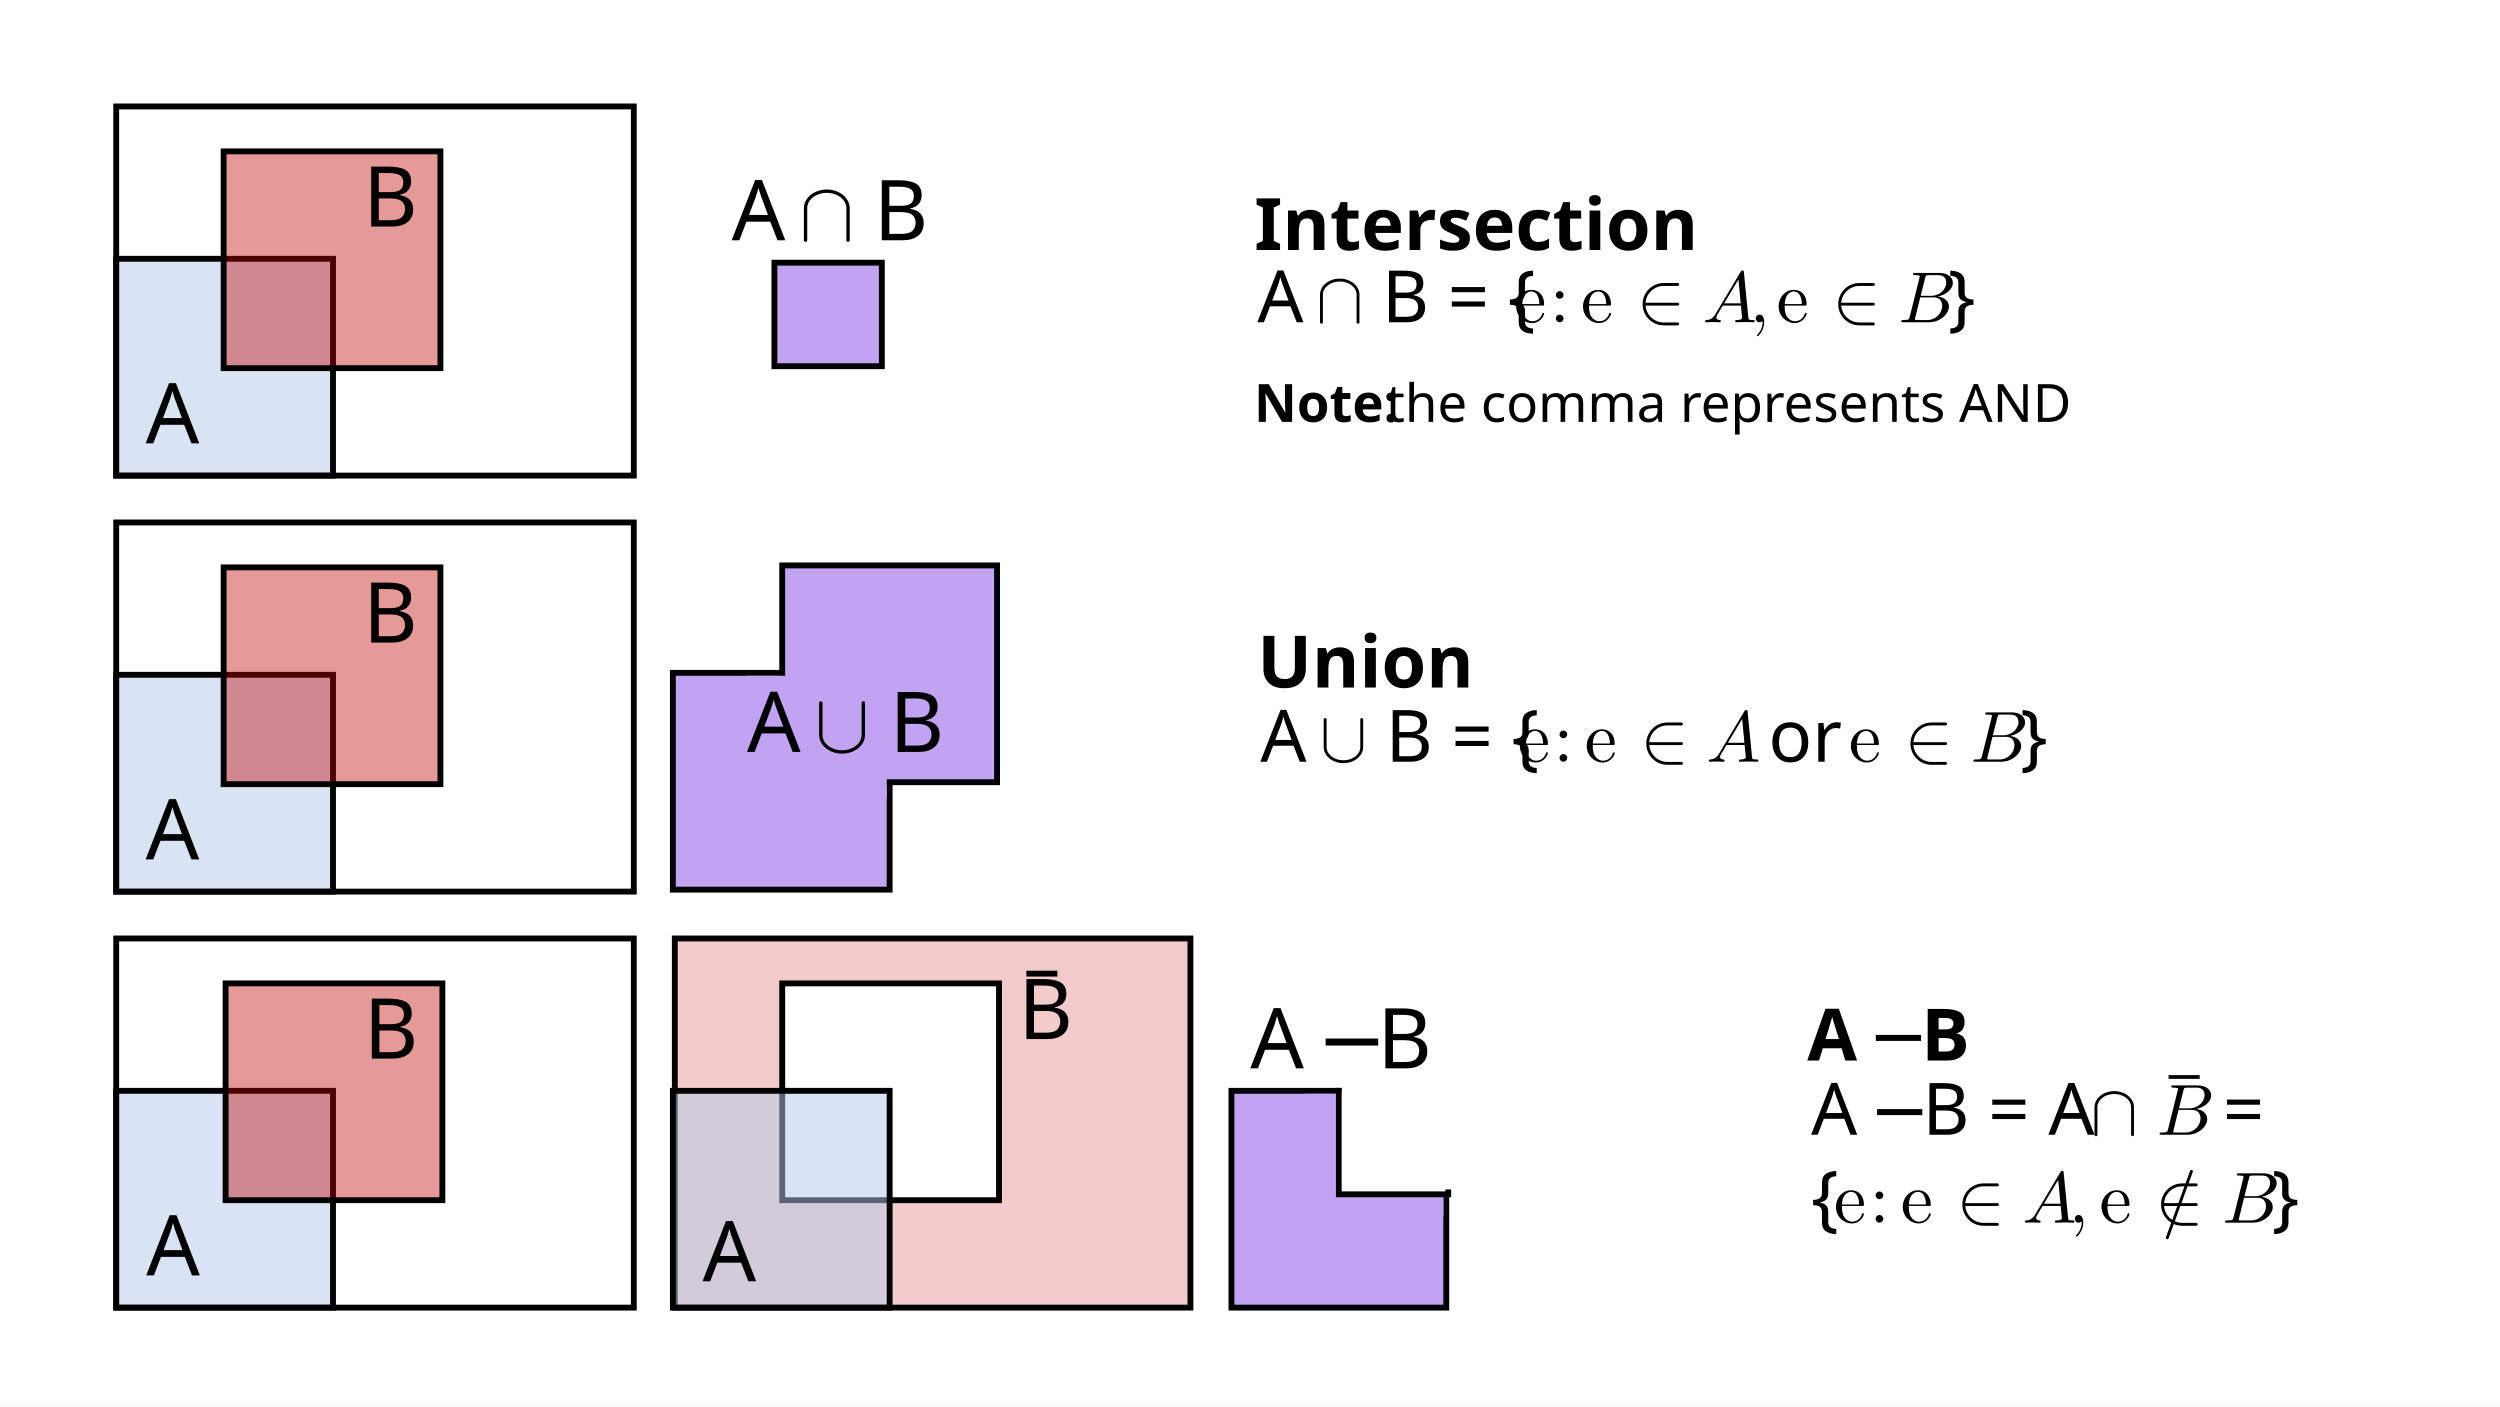
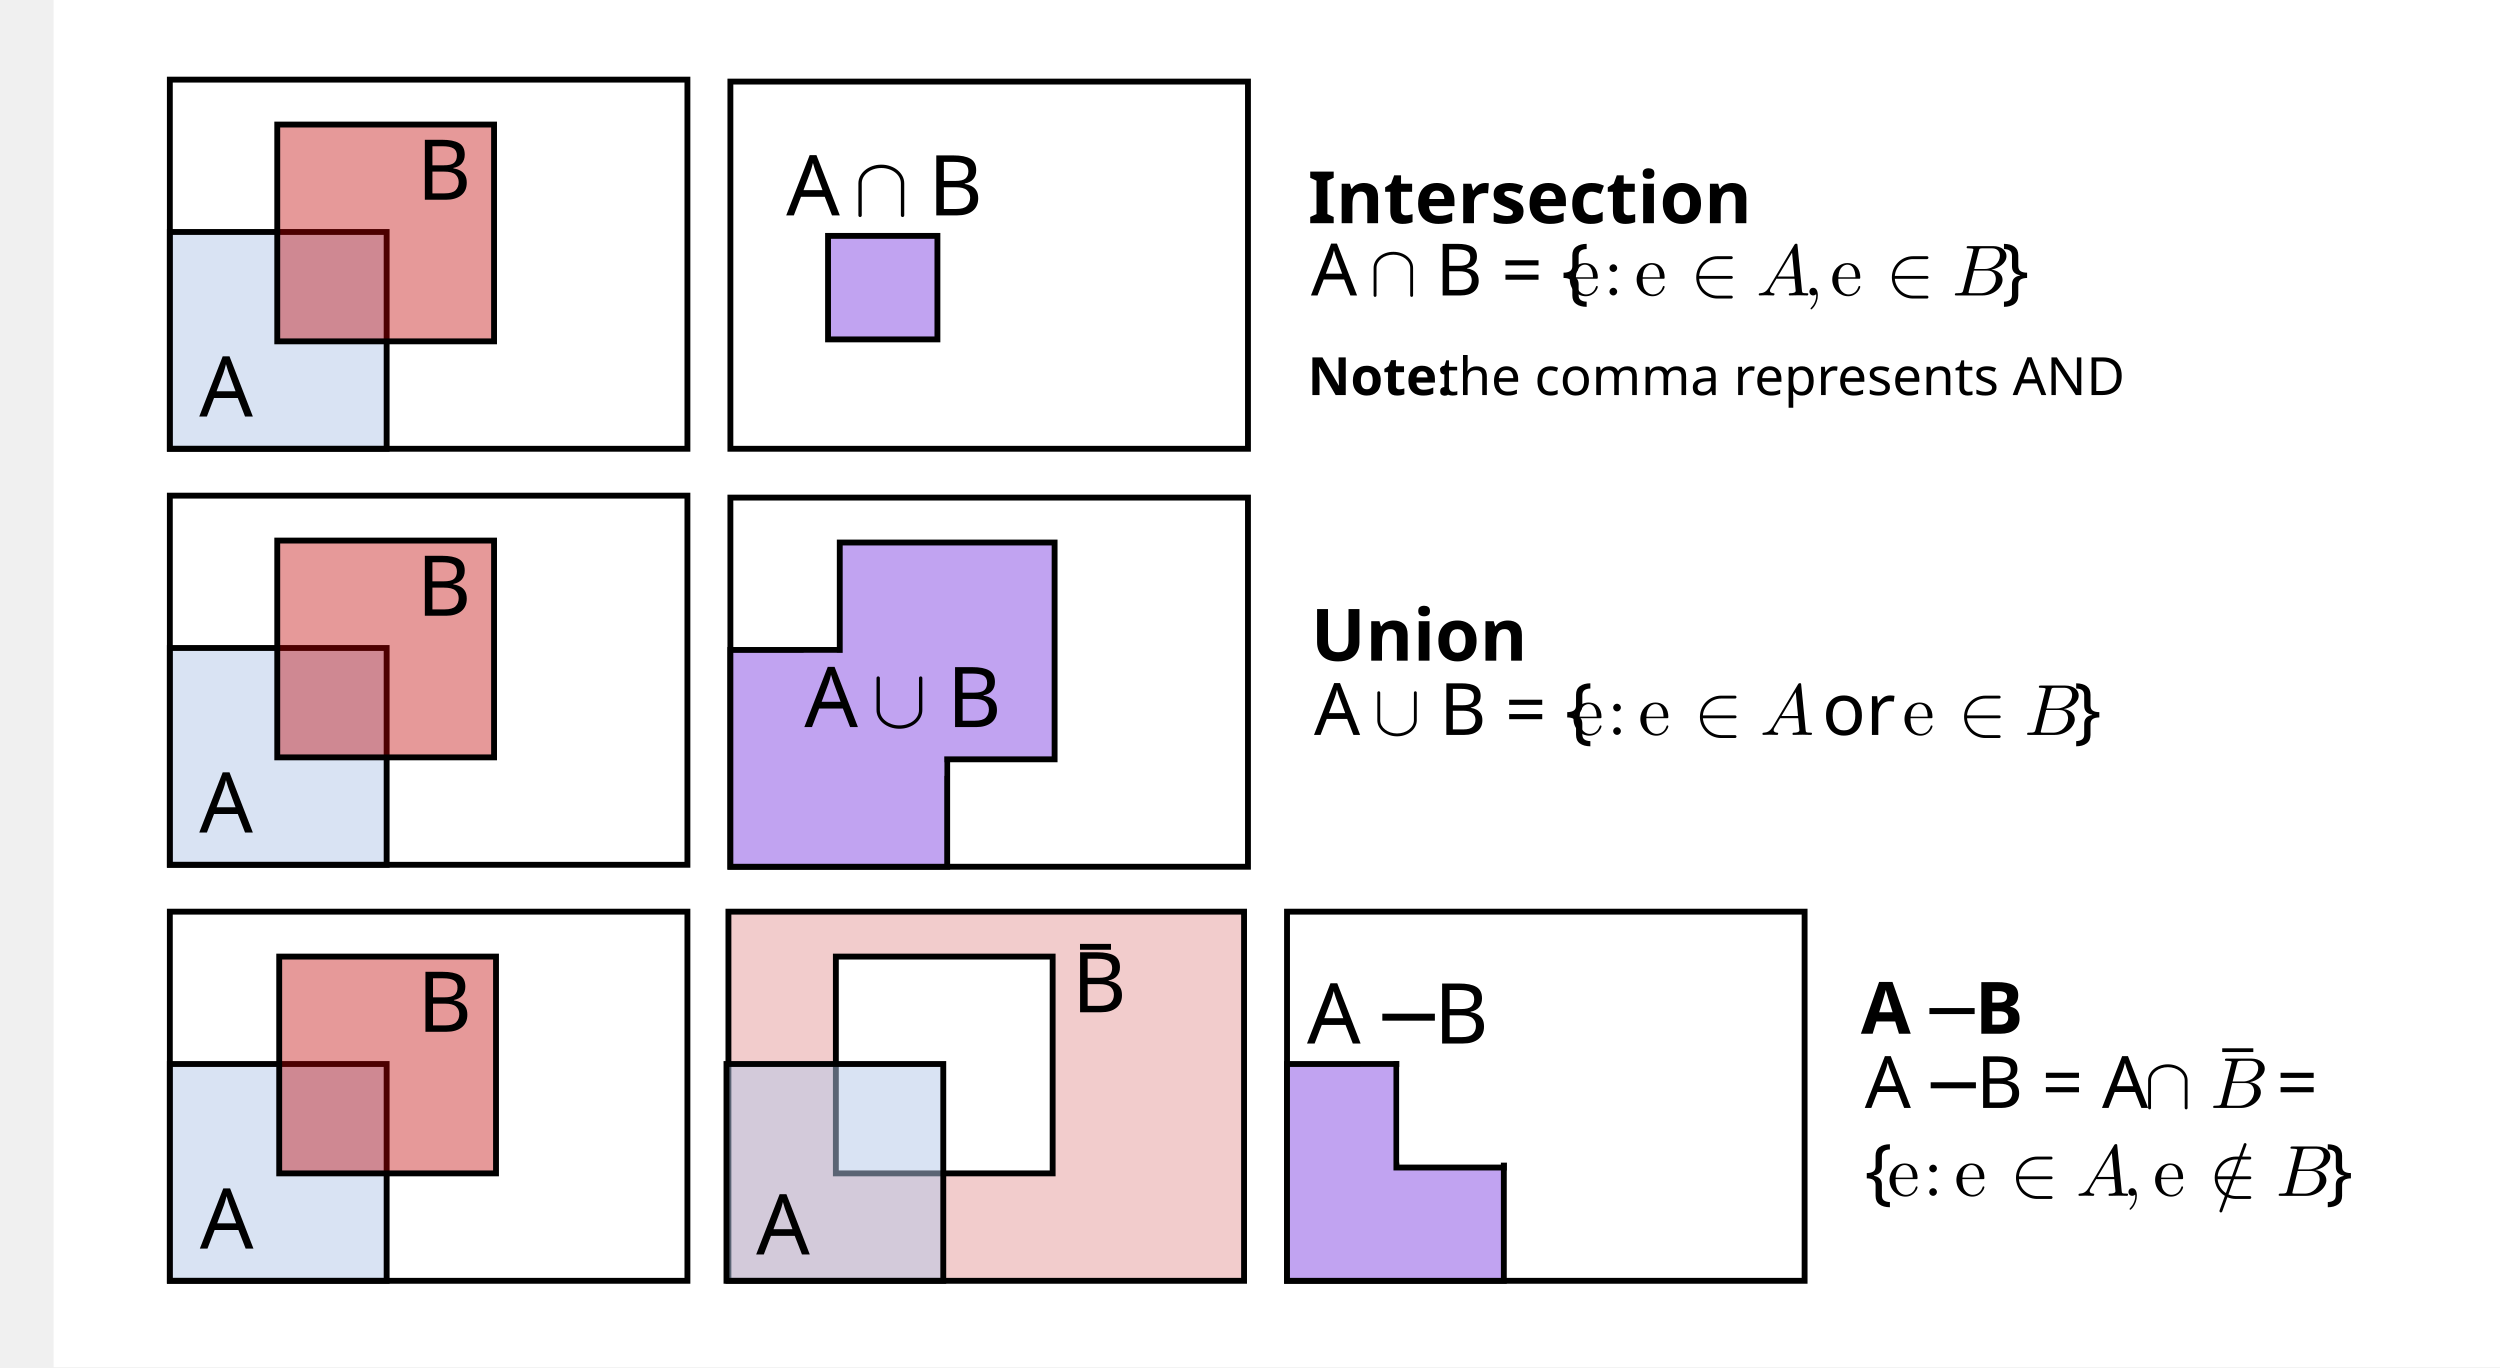
- <svg xmlns="http://www.w3.org/2000/svg" width="1280" height="720" overflow="hidden">
-   <defs>
+ <svg xmlns="http://www.w3.org/2000/svg" width="1280" height="700" overflow="hidden" version="1.1" id="svg213">
+   <defs id="defs5">
    <clipPath id="clip0">
-       <rect x="0" y="0" width="1280" height="720" />
+       <rect x="0" y="0" width="1280" height="720" id="rect2" />
    </clipPath>
  </defs>
-   <g clip-path="url(#clip0)">
-     <rect x="0" y="0" width="1280" height="720" fill="#FFFFFF" />
-     <rect x="345.5" y="480.5" width="264" height="189" stroke="#000000" stroke-width="3" stroke-miterlimit="8" fill="#C00000" fill-opacity="0.2" />
-     <rect x="400.5" y="503.5" width="111" height="111" stroke="#000000" stroke-width="3" stroke-miterlimit="8" fill="#FFFFFF" />
-     <text font-family="Calibri,Calibri_MSFontService,sans-serif" font-weight="400" font-size="43" transform="translate(521.367 532)">B</text>
-     <rect x="59.5" y="54.5" width="265" height="189" stroke="#000000" stroke-width="3" stroke-miterlimit="8" fill="#FFFFFF" />
-     <text font-family="Calibri,Calibri_MSFontService,sans-serif" font-weight="700" font-size="37" transform="translate(643.75 352)">Union</text>
-     <text font-family="Calibri,Calibri_MSFontService,sans-serif" font-weight="700" font-size="37" transform="translate(642.189 128)">Intersection</text>
-     <rect x="59.5" y="132.5" width="111" height="111" stroke="#000000" stroke-width="3" stroke-miterlimit="8" fill="#B4C7E7" fill-opacity="0.502" />
-     <rect x="114.5" y="77.5" width="111" height="111" stroke="#000000" stroke-width="3" stroke-miterlimit="8" fill="#C00000" fill-opacity="0.4" />
-     <text font-family="Calibri,Calibri_MSFontService,sans-serif" font-weight="400" font-size="43" transform="translate(74.5647 227)">A</text>
-     <text font-family="Calibri,Calibri_MSFontService,sans-serif" font-weight="400" font-size="43" transform="translate(185.894 116)">B</text>
-     <rect x="344.5" y="344.5" width="111" height="111" stroke="#000000" stroke-width="3" stroke-miterlimit="8" fill="#C1A3F1" />
-     <rect x="400.5" y="289.5" width="110" height="111" stroke="#000000" stroke-width="3" stroke-miterlimit="8" fill="#C1A3F1" />
-     <rect x="382" y="346" width="72" height="63" fill="#C1A3F1" />
-     <text font-family="Calibri,Calibri_MSFontService,sans-serif" font-weight="400" font-size="43" transform="translate(382.443 385)">A</text>
-     <text font-family="Cambria Math,Cambria Math_MSFontService,sans-serif" font-weight="400" font-size="43" transform="translate(416.776 385)">∪</text>
-     <text font-family="Calibri,Calibri_MSFontService,sans-serif" font-weight="400" font-size="43" transform="translate(455.443 385)">B</text>
-     <rect x="396.5" y="134.5" width="55" height="53" stroke="#000000" stroke-width="3" stroke-miterlimit="8" fill="#C1A3F1" />
-     <text font-family="Calibri,Calibri_MSFontService,sans-serif" font-weight="400" font-size="43" transform="translate(374.627 123)">A</text>
-     <text font-family="Cambria Math,Cambria Math_MSFontService,sans-serif" font-weight="400" font-size="43" transform="translate(408.961 123)">∩</text>
-     <text font-family="Cambria Math,Cambria Math_MSFontService,sans-serif" font-weight="400" font-size="43" transform="translate(437.961 123)" />
-     <text font-family="Calibri,Calibri_MSFontService,sans-serif" font-weight="400" font-size="43" transform="translate(447.294 123)">B</text>
-     <text font-family="Calibri,Calibri_MSFontService,sans-serif" font-weight="400" font-size="37" transform="translate(645.311 390)">A</text>
-     <text font-family="Cambria Math,Cambria Math_MSFontService,sans-serif" font-weight="400" font-size="37" transform="translate(675.478 390)">∪</text>
-     <text font-family="Calibri,Calibri_MSFontService,sans-serif" font-weight="400" font-size="37" transform="translate(709.478 390)">B = {</text>
-     <text font-family="Cambria Math,Cambria Math_MSFontService,sans-serif" font-weight="400" font-size="37" transform="translate(777.144 390)">e</text>
-     <text font-family="Cambria Math,Cambria Math_MSFontService,sans-serif" font-weight="400" font-size="37" transform="translate(795.311 390)">:</text>
-     <text font-family="Cambria Math,Cambria Math_MSFontService,sans-serif" font-weight="400" font-size="37" transform="translate(811.364 390)">e</text>
-     <text font-family="Cambria Math,Cambria Math_MSFontService,sans-serif" font-weight="400" font-size="37" transform="translate(839.904 390)">∈</text>
-     <text font-family="Cambria Math,Cambria Math_MSFontService,sans-serif" font-weight="400" font-size="37" transform="translate(873.611 390)">𝐴</text>
-     <text font-family="Cambria Math,Cambria Math_MSFontService,sans-serif" font-weight="400" font-size="37" transform="translate(897.278 390)" />
-     <text font-family="Calibri,Calibri_MSFontService,sans-serif" font-weight="400" font-size="37" transform="translate(905.444 390)">or</text>
-     <text font-family="Calibri,Calibri_MSFontService,sans-serif" font-weight="400" font-size="37" transform="translate(938.111 390)" />
-     <text font-family="Cambria Math,Cambria Math_MSFontService,sans-serif" font-weight="400" font-size="37" transform="translate(946.611 390)">e</text>
-     <text font-family="Cambria Math,Cambria Math_MSFontService,sans-serif" font-weight="400" font-size="37" transform="translate(975.151 390)">∈</text>
-     <text font-family="Cambria Math,Cambria Math_MSFontService,sans-serif" font-weight="400" font-size="37" transform="translate(1008.86 390)">𝐵</text>
-     <text font-family="Calibri,Calibri_MSFontService,sans-serif" font-weight="400" font-size="37" transform="translate(1034.36 390)">}</text>
-     <text font-family="Calibri,Calibri_MSFontService,sans-serif" font-weight="400" font-size="37" transform="translate(643.75 165)">A</text>
-     <text font-family="Cambria Math,Cambria Math_MSFontService,sans-serif" font-weight="400" font-size="37" transform="translate(665.417 165)" />
-     <text font-family="Cambria Math,Cambria Math_MSFontService,sans-serif" font-weight="400" font-size="37" transform="translate(673.583 165)">∩</text>
-     <text font-family="Calibri,Calibri_MSFontService,sans-serif" font-weight="400" font-size="37" transform="translate(707.583 165)">B = {</text>
-     <text font-family="Cambria Math,Cambria Math_MSFontService,sans-serif" font-weight="400" font-size="37" transform="translate(775.25 165)">e</text>
-     <text font-family="Cambria Math,Cambria Math_MSFontService,sans-serif" font-weight="400" font-size="37" transform="translate(793.417 165)">:</text>
-     <text font-family="Cambria Math,Cambria Math_MSFontService,sans-serif" font-weight="400" font-size="37" transform="translate(809.47 165)">e</text>
-     <text font-family="Cambria Math,Cambria Math_MSFontService,sans-serif" font-weight="400" font-size="37" transform="translate(838.01 165)">∈</text>
-     <text font-family="Cambria Math,Cambria Math_MSFontService,sans-serif" font-weight="400" font-size="37" transform="translate(871.717 165)">𝐴</text>
-     <text font-family="Cambria Math,Cambria Math_MSFontService,sans-serif" font-weight="400" font-size="37" transform="translate(895.75 165)">,</text>
-     <text font-family="Cambria Math,Cambria Math_MSFontService,sans-serif" font-weight="400" font-size="37" transform="translate(909.637 165)">e</text>
-     <text font-family="Cambria Math,Cambria Math_MSFontService,sans-serif" font-weight="400" font-size="37" transform="translate(938.177 165)">∈</text>
-     <text font-family="Cambria Math,Cambria Math_MSFontService,sans-serif" font-weight="400" font-size="37" transform="translate(971.883 165)">𝐵</text>
-     <text font-family="Calibri,Calibri_MSFontService,sans-serif" font-weight="400" font-size="37" transform="translate(997.383 165)">}</text>
-     <text font-family="Calibri,Calibri_MSFontService,sans-serif" font-weight="700" font-size="27" transform="translate(642.044 216)">Note:</text>
-     <text font-family="Calibri,Calibri_MSFontService,sans-serif" font-weight="400" font-size="27" transform="translate(709.551 216)">the comma represents AND</text>
-     <text font-family="Calibri,Calibri_MSFontService,sans-serif" font-weight="700" font-size="37" transform="translate(925.315 543)">A</text>
-     <text font-family="Calibri,Calibri_MSFontService,sans-serif" font-weight="400" font-size="37" transform="translate(956.482 543)">−</text>
-     <text font-family="Calibri,Calibri_MSFontService,sans-serif" font-weight="700" font-size="37" transform="translate(983.648 543)">B</text>
-     <rect x="630.5" y="558.5" width="110" height="111" stroke="#000000" stroke-width="3" stroke-miterlimit="8" fill="#C1A3F1" />
-     <rect x="668" y="560" width="71" height="63" fill="#C1A3F1" />
-     <text font-family="Calibri,Calibri_MSFontService,sans-serif" font-weight="400" font-size="37" transform="translate(927.297 581)">A</text>
-     <text font-family="Cambria Math,Cambria Math_MSFontService,sans-serif" font-weight="400" font-size="37" transform="translate(948.963 581)" />
-     <text font-family="Calibri,Calibri_MSFontService,sans-serif" font-weight="400" font-size="37" transform="translate(957.13 581)">−</text>
-     <text font-family="Calibri,Calibri_MSFontService,sans-serif" font-weight="400" font-size="37" transform="translate(984.297 581)">B = A</text>
-     <text font-family="Cambria Math,Cambria Math_MSFontService,sans-serif" font-weight="400" font-size="37" transform="translate(1061.96 581)" />
-     <text font-family="Cambria Math,Cambria Math_MSFontService,sans-serif" font-weight="400" font-size="37" transform="translate(1070.13 581)">∩</text>
-     <text font-family="Cambria Math,Cambria Math_MSFontService,sans-serif" font-weight="400" font-size="37" transform="translate(1104.13 581)">𝐵</text>
-     <path d="M15.916-21.625 0-21.625 0-23.541 15.916-23.541Z" transform="translate(1110.32 574)" />
-     <text fill="#000000" fill-opacity="0" font-family="Arial,Arial_MSFontService,sans-serif" font-size="1.915" y="-21.865">ത</text>
-     <text font-family="Calibri,Calibri_MSFontService,sans-serif" font-weight="400" font-size="37" transform="translate(1138.13 581)">=</text>
-     <text font-family="Calibri,Calibri_MSFontService,sans-serif" font-weight="400" font-size="37" transform="translate(927.297 626)">{</text>
-     <text font-family="Cambria Math,Cambria Math_MSFontService,sans-serif" font-weight="400" font-size="37" transform="translate(938.963 626)">e</text>
-     <text font-family="Cambria Math,Cambria Math_MSFontService,sans-serif" font-weight="400" font-size="37" transform="translate(957.13 626)">:</text>
-     <text font-family="Cambria Math,Cambria Math_MSFontService,sans-serif" font-weight="400" font-size="37" transform="translate(973.183 626)">e</text>
-     <text font-family="Cambria Math,Cambria Math_MSFontService,sans-serif" font-weight="400" font-size="37" transform="translate(1001.72 626)">∈</text>
-     <text font-family="Cambria Math,Cambria Math_MSFontService,sans-serif" font-weight="400" font-size="37" transform="translate(1035.43 626)">𝐴</text>
-     <text font-family="Cambria Math,Cambria Math_MSFontService,sans-serif" font-weight="400" font-size="37" transform="translate(1059.1 626)">,</text>
-     <text font-family="Cambria Math,Cambria Math_MSFontService,sans-serif" font-weight="400" font-size="37" transform="translate(1066.76 626)" />
-     <text font-family="Cambria Math,Cambria Math_MSFontService,sans-serif" font-weight="400" font-size="37" transform="translate(1074.93 626)">e</text>
-     <text font-family="Cambria Math,Cambria Math_MSFontService,sans-serif" font-weight="400" font-size="37" transform="translate(1103.47 626)">∉</text>
-     <text font-family="Cambria Math,Cambria Math_MSFontService,sans-serif" font-weight="400" font-size="37" transform="translate(1137.68 626)">𝐵</text>
-     <text font-family="Calibri,Calibri_MSFontService,sans-serif" font-weight="400" font-size="37" transform="translate(1163.18 626)">}</text>
-     <rect x="685.5" y="558.5" width="56" height="53" stroke="#000000" stroke-width="3" stroke-miterlimit="8" fill="#FFFFFF" />
-     <text font-family="Calibri,Calibri_MSFontService,sans-serif" font-weight="400" font-size="43" transform="translate(640.151 547)">A</text>
-     <text font-family="Cambria Math,Cambria Math_MSFontService,sans-serif" font-weight="400" font-size="43" transform="translate(664.818 547)" />
-     <text font-family="Calibri,Calibri_MSFontService,sans-serif" font-weight="400" font-size="43" transform="translate(674.151 547)">−</text>
-     <text font-family="Calibri,Calibri_MSFontService,sans-serif" font-weight="400" font-size="43" transform="translate(705.151 547)">B</text>
-     <rect x="59.5" y="267.5" width="265" height="189" stroke="#000000" stroke-width="3" stroke-miterlimit="8" fill="#FFFFFF" />
-     <rect x="59.5" y="345.5" width="111" height="111" stroke="#000000" stroke-width="3" stroke-miterlimit="8" fill="#B4C7E7" fill-opacity="0.502" />
-     <rect x="114.5" y="290.5" width="111" height="111" stroke="#000000" stroke-width="3" stroke-miterlimit="8" fill="#C00000" fill-opacity="0.4" />
-     <text font-family="Calibri,Calibri_MSFontService,sans-serif" font-weight="400" font-size="43" transform="translate(74.5646 440)">A</text>
-     <text font-family="Calibri,Calibri_MSFontService,sans-serif" font-weight="400" font-size="43" transform="translate(185.894 329)">B</text>
-     <rect x="59.5" y="480.5" width="265" height="189" stroke="#000000" stroke-width="3" stroke-miterlimit="8" fill="#FFFFFF" />
-     <rect x="59.5" y="558.5" width="111" height="111" stroke="#000000" stroke-width="3" stroke-miterlimit="8" fill="#B4C7E7" fill-opacity="0.502" />
-     <rect x="115.5" y="503.5" width="111" height="111" stroke="#000000" stroke-width="3" stroke-miterlimit="8" fill="#C00000" fill-opacity="0.4" />
-     <text font-family="Calibri,Calibri_MSFontService,sans-serif" font-weight="400" font-size="43" transform="translate(74.8686 653)">A</text>
-     <text font-family="Calibri,Calibri_MSFontService,sans-serif" font-weight="400" font-size="43" transform="translate(186.198 542)">B</text>
-     <path d="M525.5 498.5 541.374 498.5" stroke="#000000" stroke-width="3" stroke-miterlimit="8" fill="none" fill-rule="evenodd" />
-     <rect x="344.5" y="558.5" width="111" height="111" stroke="#000000" stroke-width="3" stroke-miterlimit="8" fill="#B4C7E7" fill-opacity="0.502" />
-     <text font-family="Calibri,Calibri_MSFontService,sans-serif" font-weight="400" font-size="43" transform="translate(359.707 656)">A</text>
-     <rect x="687" y="548" width="67" height="61" fill="#FFFFFF" />
+   <g clip-path="url(#clip0)" id="g211" transform="translate(27.45763,-13.72881)">
+     <rect x="0" y="0" width="1280" height="720" fill="#ffffff" id="rect7" />
+     <rect x="346.5" y="268.5" width="265" height="189" stroke="#000000" stroke-width="3" stroke-miterlimit="8" fill="#ffffff" id="rect9" />
+     <rect x="345.5" y="480.5" width="264" height="189" stroke="#000000" stroke-width="3" stroke-miterlimit="8" fill="#c00000" fill-opacity="0.2" id="rect11" />
+     <rect x="400.5" y="503.5" width="111" height="111" stroke="#000000" stroke-width="3" stroke-miterlimit="8" fill="#ffffff" id="rect13" />
+     <text font-family="Calibri, Calibri_MSFontService, sans-serif" font-weight="400" font-size="43px" transform="translate(521.367,532)" id="text15">B</text>
+     <rect x="59.5" y="54.5" width="265" height="189" stroke="#000000" stroke-width="3" stroke-miterlimit="8" fill="#ffffff" id="rect17" />
+     <text font-family="Calibri, Calibri_MSFontService, sans-serif" font-weight="700" font-size="37px" transform="translate(643.75,352)" id="text19">Union</text>
+     <text font-family="Calibri, Calibri_MSFontService, sans-serif" font-weight="700" font-size="37px" transform="translate(642.189,128)" id="text21">Intersection</text>
+     <rect x="59.5" y="132.5" width="111" height="111" stroke="#000000" stroke-width="3" stroke-miterlimit="8" fill="#b4c7e7" fill-opacity="0.502" id="rect23" />
+     <rect x="114.5" y="77.5" width="111" height="111" stroke="#000000" stroke-width="3" stroke-miterlimit="8" fill="#c00000" fill-opacity="0.4" id="rect25" />
+     <text font-family="Calibri, Calibri_MSFontService, sans-serif" font-weight="400" font-size="43px" transform="translate(74.5647,227)" id="text27">A</text>
+     <text font-family="Calibri, Calibri_MSFontService, sans-serif" font-weight="400" font-size="43px" transform="translate(185.894,116)" id="text29">B</text>
+     <rect x="346.5" y="346.5" width="111" height="111" stroke="#000000" stroke-width="3" stroke-miterlimit="8" fill="#c1a3f1" id="rect31" />
+     <rect x="402.5" y="291.5" width="110" height="111" stroke="#000000" stroke-width="3" stroke-miterlimit="8" fill="#c1a3f1" id="rect33" />
+     <rect x="384" y="348" width="72" height="63" fill="#c1a3f1" id="rect35" />
+     <text font-family="Calibri, Calibri_MSFontService, sans-serif" font-weight="400" font-size="43px" transform="translate(384.359,386)" id="text37">A</text>
+     <text font-family="'Cambria Math', 'Cambria Math_MSFontService', sans-serif" font-weight="400" font-size="43px" transform="translate(418.692,386)" id="text39">∪</text>
+     <text font-family="Calibri, Calibri_MSFontService, sans-serif" font-weight="400" font-size="43px" transform="translate(457.359,386)" id="text41">B</text>
+     <rect x="346.5" y="55.5" width="265" height="188" stroke="#000000" stroke-width="3" stroke-miterlimit="8" fill="#ffffff" id="rect43" />
+     <rect x="396.5" y="134.5" width="56" height="53" stroke="#000000" stroke-width="3" stroke-miterlimit="8" fill="#c1a3f1" id="rect45" />
+     <text font-family="Calibri, Calibri_MSFontService, sans-serif" font-weight="400" font-size="43px" transform="translate(375.086,124)" id="text47">A</text>
+     <text font-family="'Cambria Math', 'Cambria Math_MSFontService', sans-serif" font-weight="400" font-size="43px" transform="translate(409.42,124)" id="text49">∩</text>
+     <text font-family="'Cambria Math', 'Cambria Math_MSFontService', sans-serif" font-weight="400" font-size="43px" transform="translate(438.42,124)" id="text51" />
+     <text font-family="Calibri, Calibri_MSFontService, sans-serif" font-weight="400" font-size="43px" transform="translate(447.753,124)" id="text53">B</text>
+     <text font-family="Calibri, Calibri_MSFontService, sans-serif" font-weight="400" font-size="37px" transform="translate(645.311,390)" id="text55">A</text>
+     <text font-family="'Cambria Math', 'Cambria Math_MSFontService', sans-serif" font-weight="400" font-size="37px" transform="translate(675.478,390)" id="text57">∪</text>
+     <text font-family="Calibri, Calibri_MSFontService, sans-serif" font-weight="400" font-size="37px" transform="translate(709.478,390)" id="text59">B = {</text>
+     <text font-family="'Cambria Math', 'Cambria Math_MSFontService', sans-serif" font-weight="400" font-size="37px" transform="translate(777.144,390)" id="text61">e</text>
+     <text font-family="'Cambria Math', 'Cambria Math_MSFontService', sans-serif" font-weight="400" font-size="37px" transform="translate(795.311,390)" id="text63">:</text>
+     <text font-family="'Cambria Math', 'Cambria Math_MSFontService', sans-serif" font-weight="400" font-size="37px" transform="translate(811.364,390)" id="text65">e</text>
+     <text font-family="'Cambria Math', 'Cambria Math_MSFontService', sans-serif" font-weight="400" font-size="37px" transform="translate(839.904,390)" id="text67">∈</text>
+     <text font-family="'Cambria Math', 'Cambria Math_MSFontService', sans-serif" font-weight="400" font-size="37px" transform="translate(873.611,390)" id="text69">𝐴</text>
+     <text font-family="'Cambria Math', 'Cambria Math_MSFontService', sans-serif" font-weight="400" font-size="37px" transform="translate(897.278,390)" id="text71" />
+     <text font-family="Calibri, Calibri_MSFontService, sans-serif" font-weight="400" font-size="37px" transform="translate(905.444,390)" id="text73">or</text>
+     <text font-family="Calibri, Calibri_MSFontService, sans-serif" font-weight="400" font-size="37px" transform="translate(938.111,390)" id="text75" />
+     <text font-family="'Cambria Math', 'Cambria Math_MSFontService', sans-serif" font-weight="400" font-size="37px" transform="translate(946.611,390)" id="text77">e</text>
+     <text font-family="'Cambria Math', 'Cambria Math_MSFontService', sans-serif" font-weight="400" font-size="37px" transform="translate(975.151,390)" id="text79">∈</text>
+     <text font-family="'Cambria Math', 'Cambria Math_MSFontService', sans-serif" font-weight="400" font-size="37px" transform="translate(1008.86,390)" id="text81">𝐵</text>
+     <text font-family="Calibri, Calibri_MSFontService, sans-serif" font-weight="400" font-size="37px" transform="translate(1034.36,390)" id="text83">}</text>
+     <text font-family="Calibri, Calibri_MSFontService, sans-serif" font-weight="400" font-size="37px" transform="translate(643.75,165)" id="text85">A</text>
+     <text font-family="'Cambria Math', 'Cambria Math_MSFontService', sans-serif" font-weight="400" font-size="37px" transform="translate(665.417,165)" id="text87" />
+     <text font-family="'Cambria Math', 'Cambria Math_MSFontService', sans-serif" font-weight="400" font-size="37px" transform="translate(673.583,165)" id="text89">∩</text>
+     <text font-family="Calibri, Calibri_MSFontService, sans-serif" font-weight="400" font-size="37px" transform="translate(707.583,165)" id="text91">B = {</text>
+     <text font-family="'Cambria Math', 'Cambria Math_MSFontService', sans-serif" font-weight="400" font-size="37px" transform="translate(775.25,165)" id="text93">e</text>
+     <text font-family="'Cambria Math', 'Cambria Math_MSFontService', sans-serif" font-weight="400" font-size="37px" transform="translate(793.417,165)" id="text95">:</text>
+     <text font-family="'Cambria Math', 'Cambria Math_MSFontService', sans-serif" font-weight="400" font-size="37px" transform="translate(809.47,165)" id="text97">e</text>
+     <text font-family="'Cambria Math', 'Cambria Math_MSFontService', sans-serif" font-weight="400" font-size="37px" transform="translate(838.01,165)" id="text99">∈</text>
+     <text font-family="'Cambria Math', 'Cambria Math_MSFontService', sans-serif" font-weight="400" font-size="37px" transform="translate(871.717,165)" id="text101">𝐴</text>
+     <text font-family="'Cambria Math', 'Cambria Math_MSFontService', sans-serif" font-weight="400" font-size="37px" transform="translate(895.75,165)" id="text103">,</text>
+     <text font-family="'Cambria Math', 'Cambria Math_MSFontService', sans-serif" font-weight="400" font-size="37px" transform="translate(909.637,165)" id="text105">e</text>
+     <text font-family="'Cambria Math', 'Cambria Math_MSFontService', sans-serif" font-weight="400" font-size="37px" transform="translate(938.177,165)" id="text107">∈</text>
+     <text font-family="'Cambria Math', 'Cambria Math_MSFontService', sans-serif" font-weight="400" font-size="37px" transform="translate(971.883,165)" id="text109">𝐵</text>
+     <text font-family="Calibri, Calibri_MSFontService, sans-serif" font-weight="400" font-size="37px" transform="translate(997.383,165)" id="text111">}</text>
+     <text font-family="Calibri, Calibri_MSFontService, sans-serif" font-weight="700" font-size="27px" transform="translate(642.044,216)" id="text113">Note:</text>
+     <text font-family="Calibri, Calibri_MSFontService, sans-serif" font-weight="400" font-size="27px" transform="translate(709.551,216)" id="text115">the comma represents AND</text>
+     <text font-family="Calibri, Calibri_MSFontService, sans-serif" font-weight="700" font-size="37px" transform="translate(925.315,543)" id="text117">A</text>
+     <text font-family="Calibri, Calibri_MSFontService, sans-serif" font-weight="400" font-size="37px" transform="translate(956.482,543)" id="text119">−</text>
+     <text font-family="Calibri, Calibri_MSFontService, sans-serif" font-weight="700" font-size="37px" transform="translate(983.648,543)" id="text121">B</text>
+     <text font-family="Calibri, Calibri_MSFontService, sans-serif" font-weight="400" font-size="37px" transform="translate(927.297,581)" id="text123">A</text>
+     <text font-family="'Cambria Math', 'Cambria Math_MSFontService', sans-serif" font-weight="400" font-size="37px" transform="translate(948.963,581)" id="text125" />
+     <text font-family="Calibri, Calibri_MSFontService, sans-serif" font-weight="400" font-size="37px" transform="translate(957.13,581)" id="text127">−</text>
+     <text font-family="Calibri, Calibri_MSFontService, sans-serif" font-weight="400" font-size="37px" transform="translate(984.297,581)" id="text129">B = A</text>
+     <text font-family="'Cambria Math', 'Cambria Math_MSFontService', sans-serif" font-weight="400" font-size="37px" transform="translate(1061.96,581)" id="text131" />
+     <text font-family="'Cambria Math', 'Cambria Math_MSFontService', sans-serif" font-weight="400" font-size="37px" transform="translate(1070.13,581)" id="text133">∩</text>
+     <text font-family="'Cambria Math', 'Cambria Math_MSFontService', sans-serif" font-weight="400" font-size="37px" transform="translate(1104.13,581)" id="text135">𝐵</text>
+     <path d="M 15.916,-21.625 H 0 v -1.915 h 15.916 z" transform="translate(1110.32,574)" id="path137" />
+     <text fill="#000000" fill-opacity="0" font-family="Arial, Arial_MSFontService, sans-serif" font-size="1.915px" y="-21.865" id="text139">ത</text>
+     <text font-family="Calibri, Calibri_MSFontService, sans-serif" font-weight="400" font-size="37px" transform="translate(1138.13,581)" id="text141">=</text>
+     <text font-family="Calibri, Calibri_MSFontService, sans-serif" font-weight="400" font-size="37px" transform="translate(927.297,626)" id="text143">{</text>
+     <text font-family="'Cambria Math', 'Cambria Math_MSFontService', sans-serif" font-weight="400" font-size="37px" transform="translate(938.963,626)" id="text145">e</text>
+     <text font-family="'Cambria Math', 'Cambria Math_MSFontService', sans-serif" font-weight="400" font-size="37px" transform="translate(957.13,626)" id="text147">:</text>
+     <text font-family="'Cambria Math', 'Cambria Math_MSFontService', sans-serif" font-weight="400" font-size="37px" transform="translate(973.183,626)" id="text149">e</text>
+     <text font-family="'Cambria Math', 'Cambria Math_MSFontService', sans-serif" font-weight="400" font-size="37px" transform="translate(1001.72,626)" id="text151">∈</text>
+     <text font-family="'Cambria Math', 'Cambria Math_MSFontService', sans-serif" font-weight="400" font-size="37px" transform="translate(1035.43,626)" id="text153">𝐴</text>
+     <text font-family="'Cambria Math', 'Cambria Math_MSFontService', sans-serif" font-weight="400" font-size="37px" transform="translate(1059.1,626)" id="text155">,</text>
+     <text font-family="'Cambria Math', 'Cambria Math_MSFontService', sans-serif" font-weight="400" font-size="37px" transform="translate(1066.76,626)" id="text157" />
+     <text font-family="'Cambria Math', 'Cambria Math_MSFontService', sans-serif" font-weight="400" font-size="37px" transform="translate(1074.93,626)" id="text159">e</text>
+     <text font-family="'Cambria Math', 'Cambria Math_MSFontService', sans-serif" font-weight="400" font-size="37px" transform="translate(1103.47,626)" id="text161">∉</text>
+     <text font-family="'Cambria Math', 'Cambria Math_MSFontService', sans-serif" font-weight="400" font-size="37px" transform="translate(1137.68,626)" id="text163">𝐵</text>
+     <text font-family="Calibri, Calibri_MSFontService, sans-serif" font-weight="400" font-size="37px" transform="translate(1163.18,626)" id="text165">}</text>
+     <rect x="59.5" y="267.5" width="265" height="189" stroke="#000000" stroke-width="3" stroke-miterlimit="8" fill="#ffffff" id="rect167" />
+     <rect x="59.5" y="345.5" width="111" height="111" stroke="#000000" stroke-width="3" stroke-miterlimit="8" fill="#b4c7e7" fill-opacity="0.502" id="rect169" />
+     <rect x="114.5" y="290.5" width="111" height="111" stroke="#000000" stroke-width="3" stroke-miterlimit="8" fill="#c00000" fill-opacity="0.4" id="rect171" />
+     <text font-family="Calibri, Calibri_MSFontService, sans-serif" font-weight="400" font-size="43px" transform="translate(74.5646,440)" id="text173">A</text>
+     <text font-family="Calibri, Calibri_MSFontService, sans-serif" font-weight="400" font-size="43px" transform="translate(185.894,329)" id="text175">B</text>
+     <rect x="59.5" y="480.5" width="265" height="189" stroke="#000000" stroke-width="3" stroke-miterlimit="8" fill="#ffffff" id="rect177" />
+     <rect x="59.5" y="558.5" width="111" height="111" stroke="#000000" stroke-width="3" stroke-miterlimit="8" fill="#b4c7e7" fill-opacity="0.502" id="rect179" />
+     <rect x="115.5" y="503.5" width="111" height="111" stroke="#000000" stroke-width="3" stroke-miterlimit="8" fill="#c00000" fill-opacity="0.4" id="rect181" />
+     <text font-family="Calibri, Calibri_MSFontService, sans-serif" font-weight="400" font-size="43px" transform="translate(74.8686,653)" id="text183">A</text>
+     <text font-family="Calibri, Calibri_MSFontService, sans-serif" font-weight="400" font-size="43px" transform="translate(186.198,542)" id="text185">B</text>
+     <path d="m 525.5,498.5 h 15.874" stroke="#000000" stroke-width="3" stroke-miterlimit="8" fill="none" fill-rule="evenodd" id="path187" />
+     <rect x="344.5" y="558.5" width="111" height="111" stroke="#000000" stroke-width="3" stroke-miterlimit="8" fill="#b4c7e7" fill-opacity="0.502" id="rect189" />
+     <text font-family="Calibri, Calibri_MSFontService, sans-serif" font-weight="400" font-size="43px" transform="translate(359.707,656)" id="text191">A</text>
+     <rect x="631.5" y="480.5" width="265" height="189" stroke="#000000" stroke-width="3" stroke-miterlimit="8" fill="#ffffff" id="rect193" />
+     <rect x="631.5" y="558.5" width="111" height="111" stroke="#000000" stroke-width="3" stroke-miterlimit="8" fill="#c1a3f1" id="rect195" />
+     <rect x="669" y="560" width="71" height="63" fill="#c1a3f1" id="rect197" />
+     <rect x="687.5" y="558.5" width="55" height="53" stroke="#000000" stroke-width="3" stroke-miterlimit="8" fill="#ffffff" id="rect199" />
+     <text font-family="Calibri, Calibri_MSFontService, sans-serif" font-weight="400" font-size="43px" transform="translate(641.733,548)" id="text201">A</text>
+     <text font-family="'Cambria Math', 'Cambria Math_MSFontService', sans-serif" font-weight="400" font-size="43px" transform="translate(666.4,548)" id="text203" />
+     <text font-family="Calibri, Calibri_MSFontService, sans-serif" font-weight="400" font-size="43px" transform="translate(675.733,548)" id="text205">−</text>
+     <text font-family="Calibri, Calibri_MSFontService, sans-serif" font-weight="400" font-size="43px" transform="translate(706.733,548)" id="text207">B</text>
+     <rect x="689" y="549" width="67" height="60" fill="#ffffff" id="rect209" />
  </g>
</svg>
